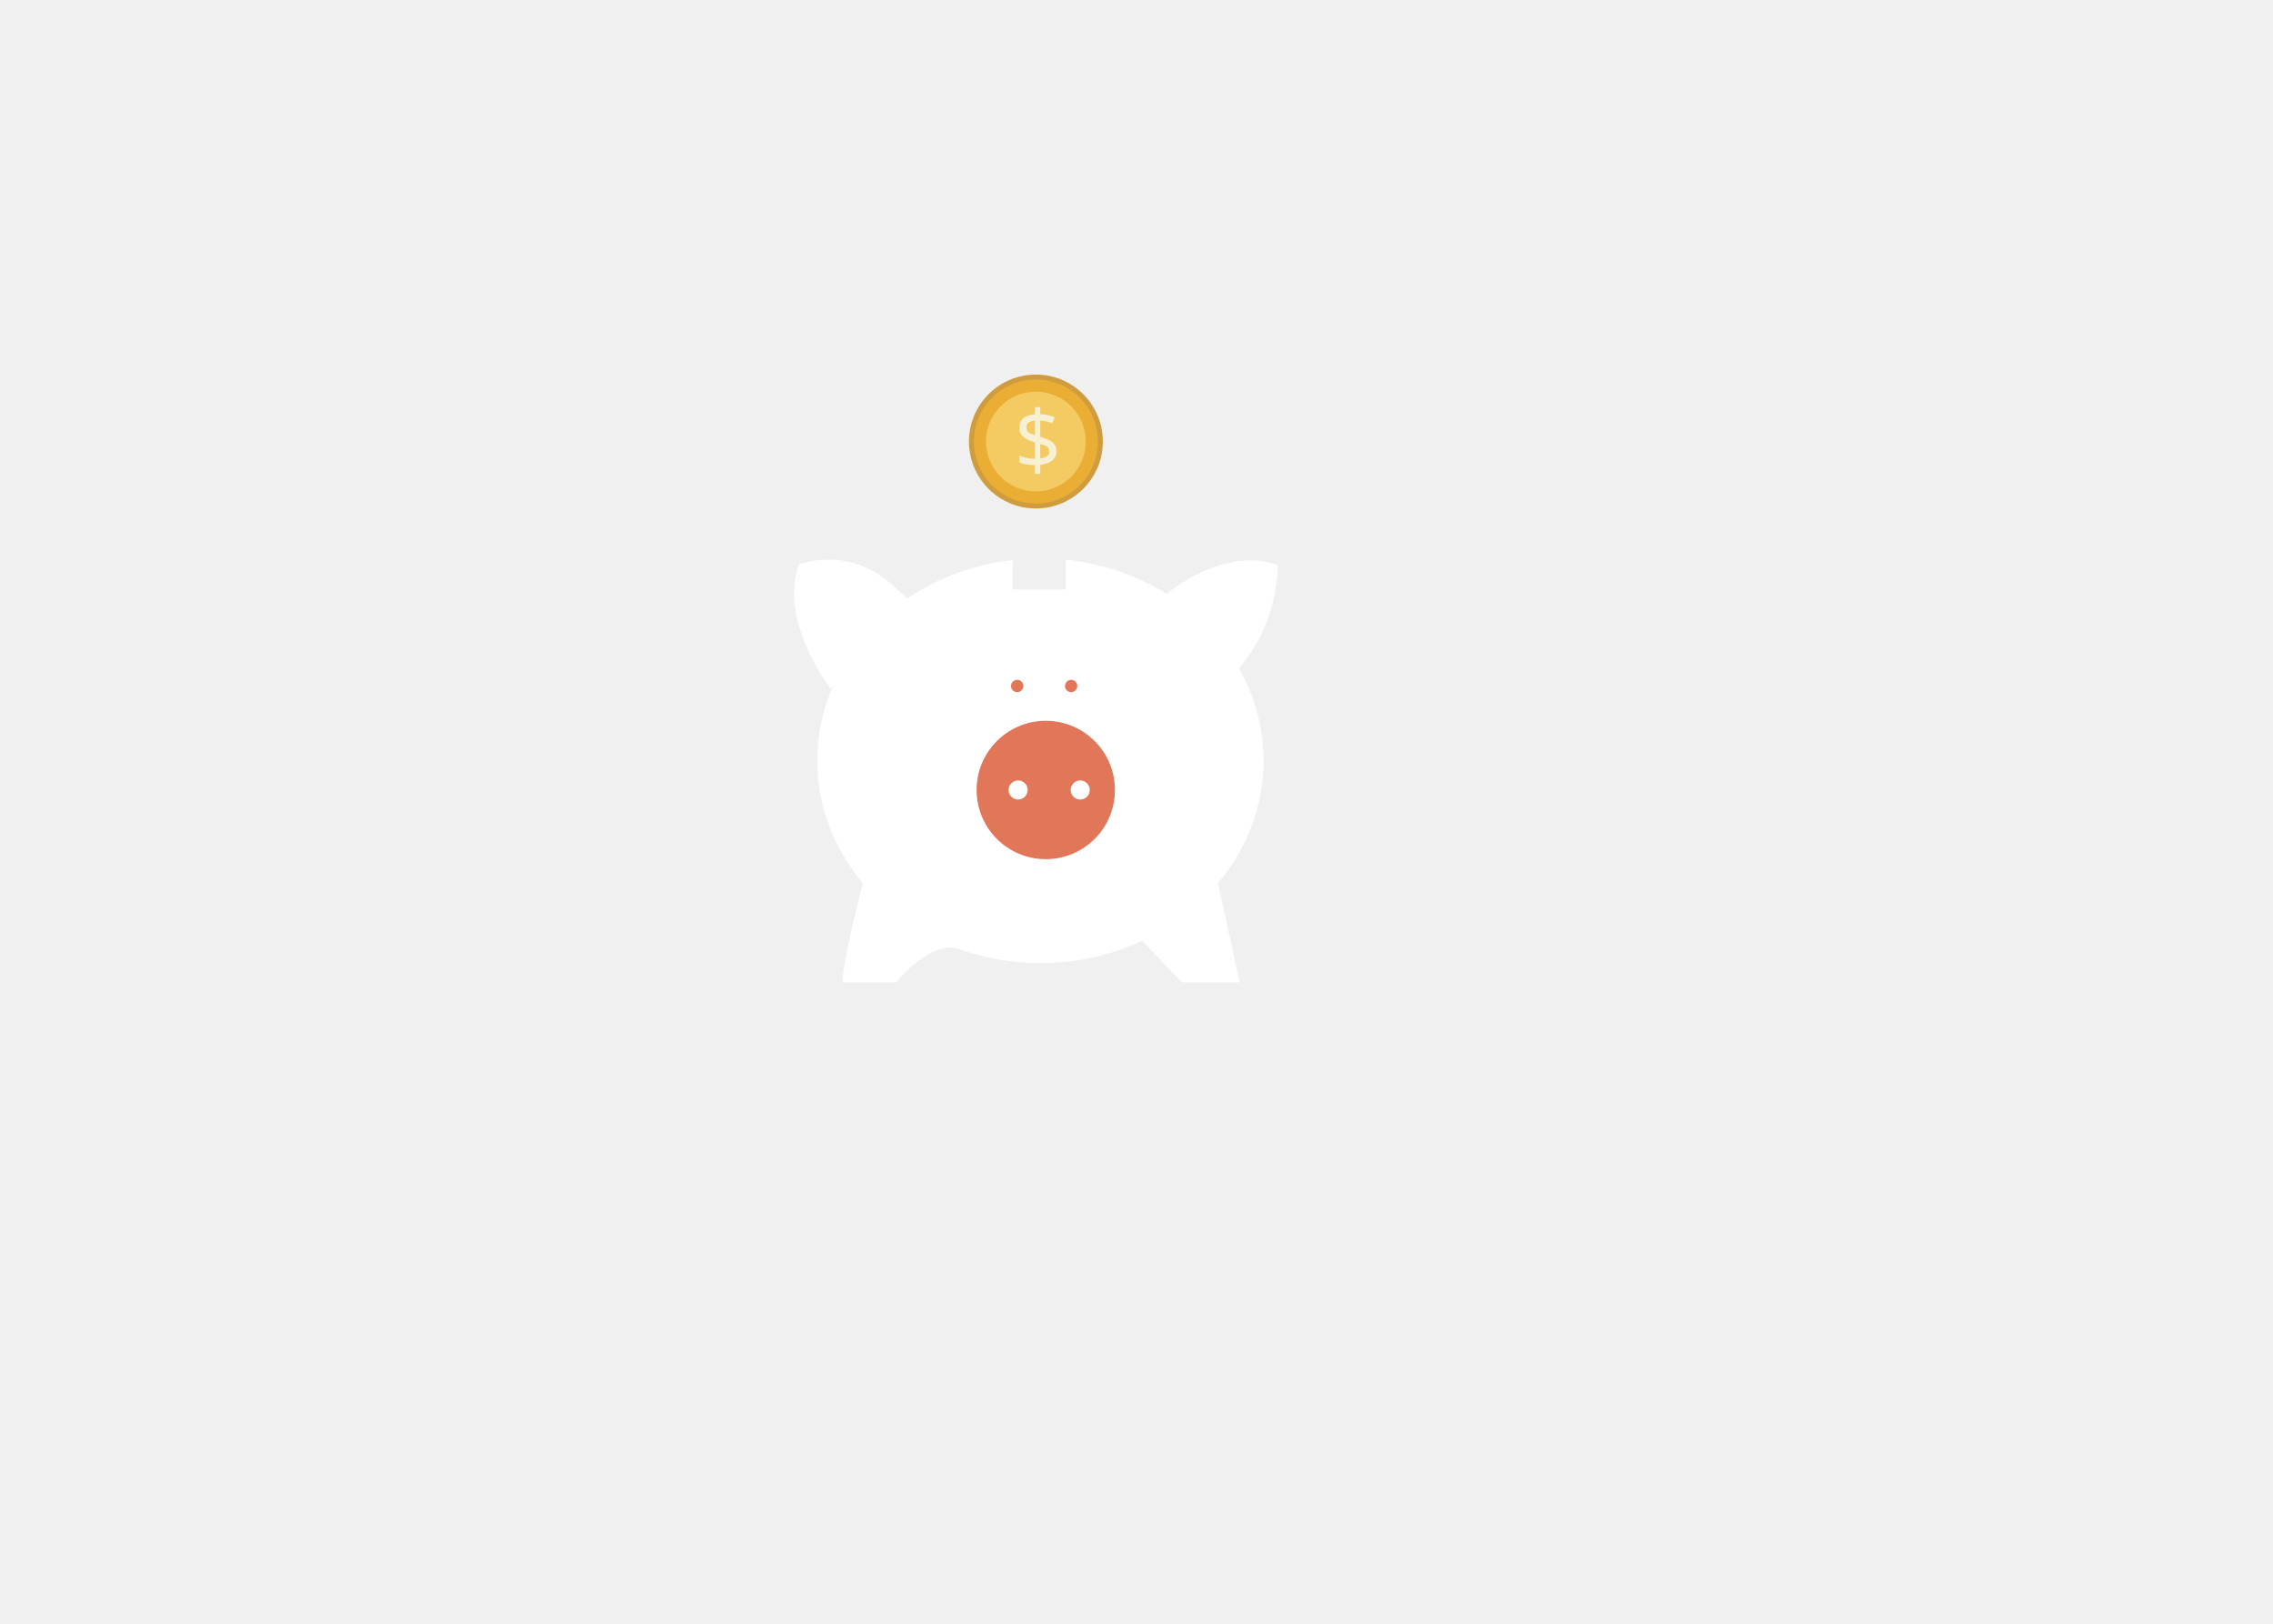
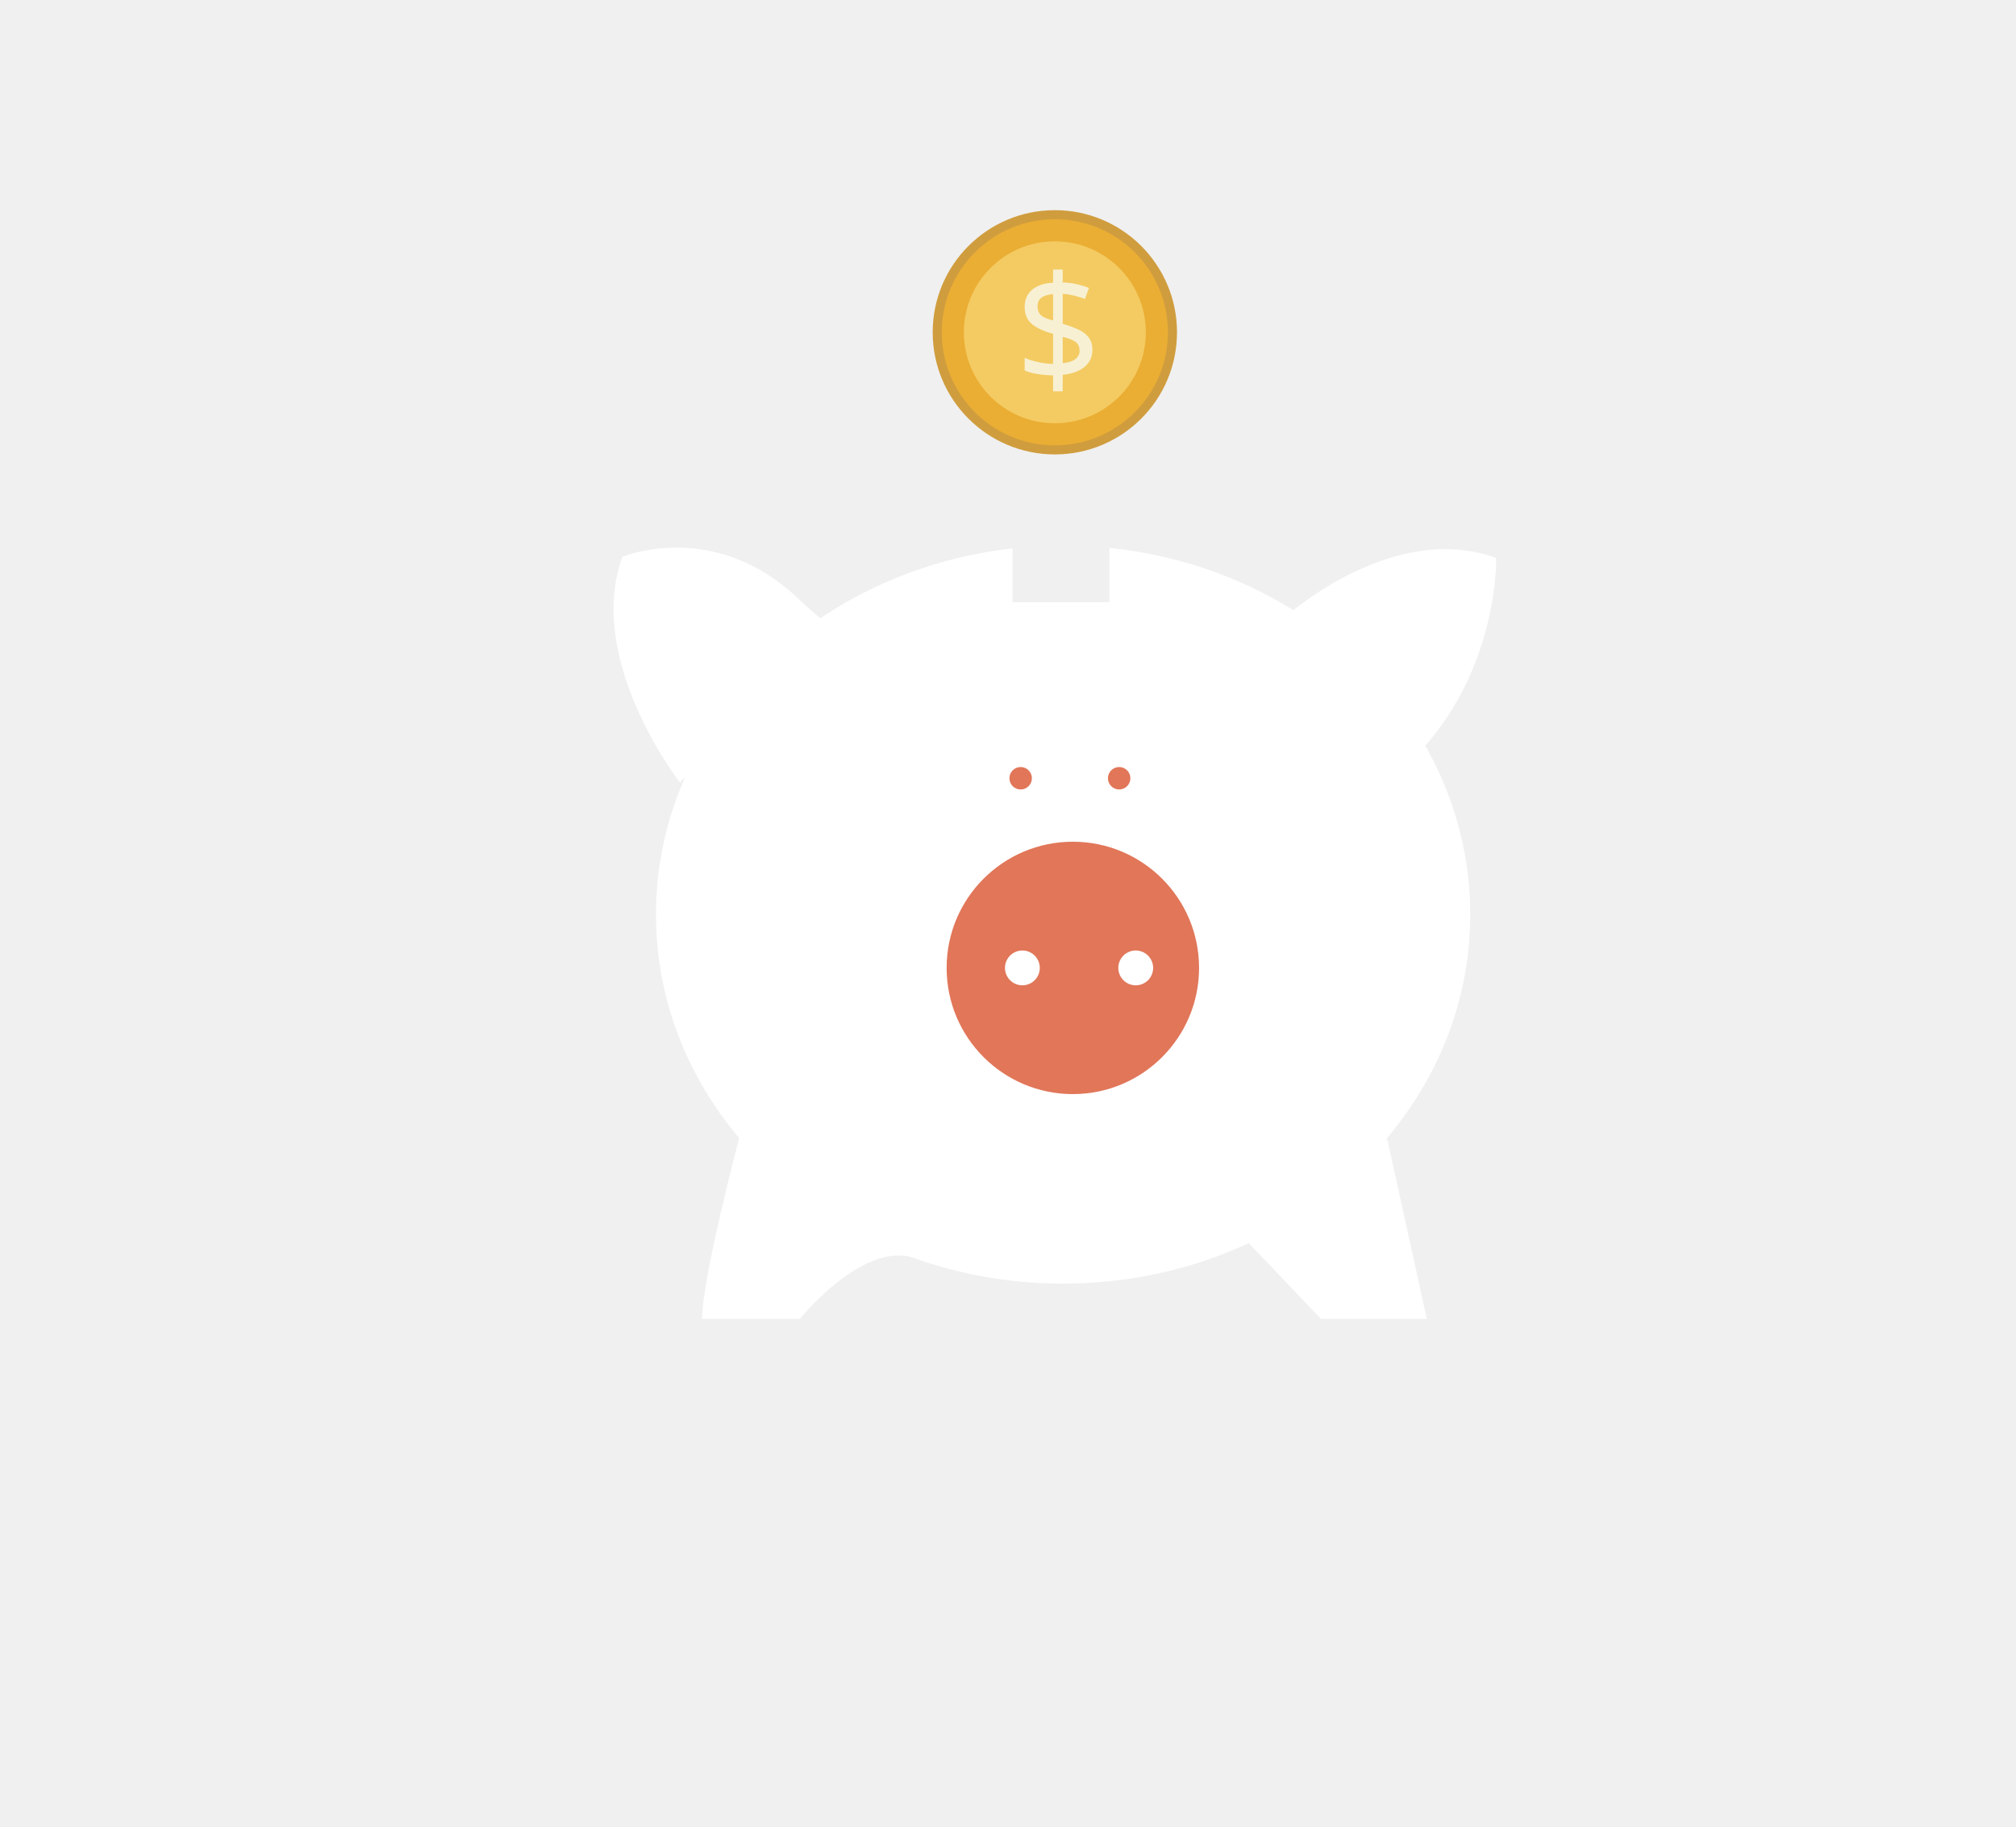
- <svg xmlns="http://www.w3.org/2000/svg" version="1.1" id="Layer_1" x="0px" y="0px" width="504px" height="360px" viewBox="0 0 504 360" enable-background="new 0 0 504 360" xml:space="preserve">
+ <svg xmlns="http://www.w3.org/2000/svg" version="1.1" id="Layer_1" x="0px" y="0px" width="245px" height="222px" viewBox="101.5 57.5 245 222" enable-background="new 101.5 57.5 245 222" xml:space="preserve">
  <path fill="#F3DDA5" d="M229.693,120.232" />
  <g>
    <path fill="#FFFFFF" d="M236.324,124.097v6.599h-11.777v-6.539c-24.422,2.747-43.329,21.617-43.329,44.503   c0,24.776,22.152,44.86,49.478,44.86s49.478-20.085,49.478-44.86C280.174,145.611,260.999,126.632,236.324,124.097z" />
    <path fill="#FFFFFF" d="M283.323,125.329c0,0,0.35,12.813-8.856,23.09c-3.888,4.34,0,2.638,0,2.638l-16.646-18.677   C257.821,132.381,270.788,120.711,283.323,125.329z" />
    <path fill="#FFFFFF" d="M177.148,125.172c0,0,10.955-4.554,21.073,4.827c3.273,3.035,4.656,4.029,4.656,4.029l-18.757,18.576   C184.119,152.604,172.53,137.707,177.148,125.172z" />
    <circle fill="#E17659" cx="231.881" cy="175.147" r="15.338" />
    <path fill="#FFFFFF" d="M270.063,195.827l4.834,21.982h-12.864l-8.788-9.222C253.245,208.587,267.479,199.215,270.063,195.827z" />
    <line fill="none" x1="270.063" y1="195.827" x2="253.245" y2="208.587" />
    <path fill="#FFFFFF" d="M191.33,195.827c0,0-4.505,17.034-4.505,21.982H198.7c0,0,7.496-9.3,13.695-7.471L191.33,195.827z" />
    <circle fill="#E17659" cx="237.509" cy="152.094" r="1.365" />
    <circle fill="#E17659" cx="225.538" cy="152.094" r="1.365" />
    <circle fill="#FFFFFF" cx="225.747" cy="175.147" r="2.116" />
    <circle fill="#FFFFFF" cx="239.522" cy="175.147" r="2.116" />
  </g>
  <g>
    <circle fill="#D09D3E" cx="229.693" cy="97.89" r="14.845" />
    <circle fill="#EAAE34" cx="229.693" cy="97.89" r="13.74" />
    <circle fill="#F4CB62" cx="229.693" cy="97.89" r="11.055" />
    <text transform="matrix(1 0 0 1 224.8998 104.0145)" fill="#F7F0D3" font-family="'Helvetica-Bold'" font-size="18.121">$</text>
  </g>
</svg>
